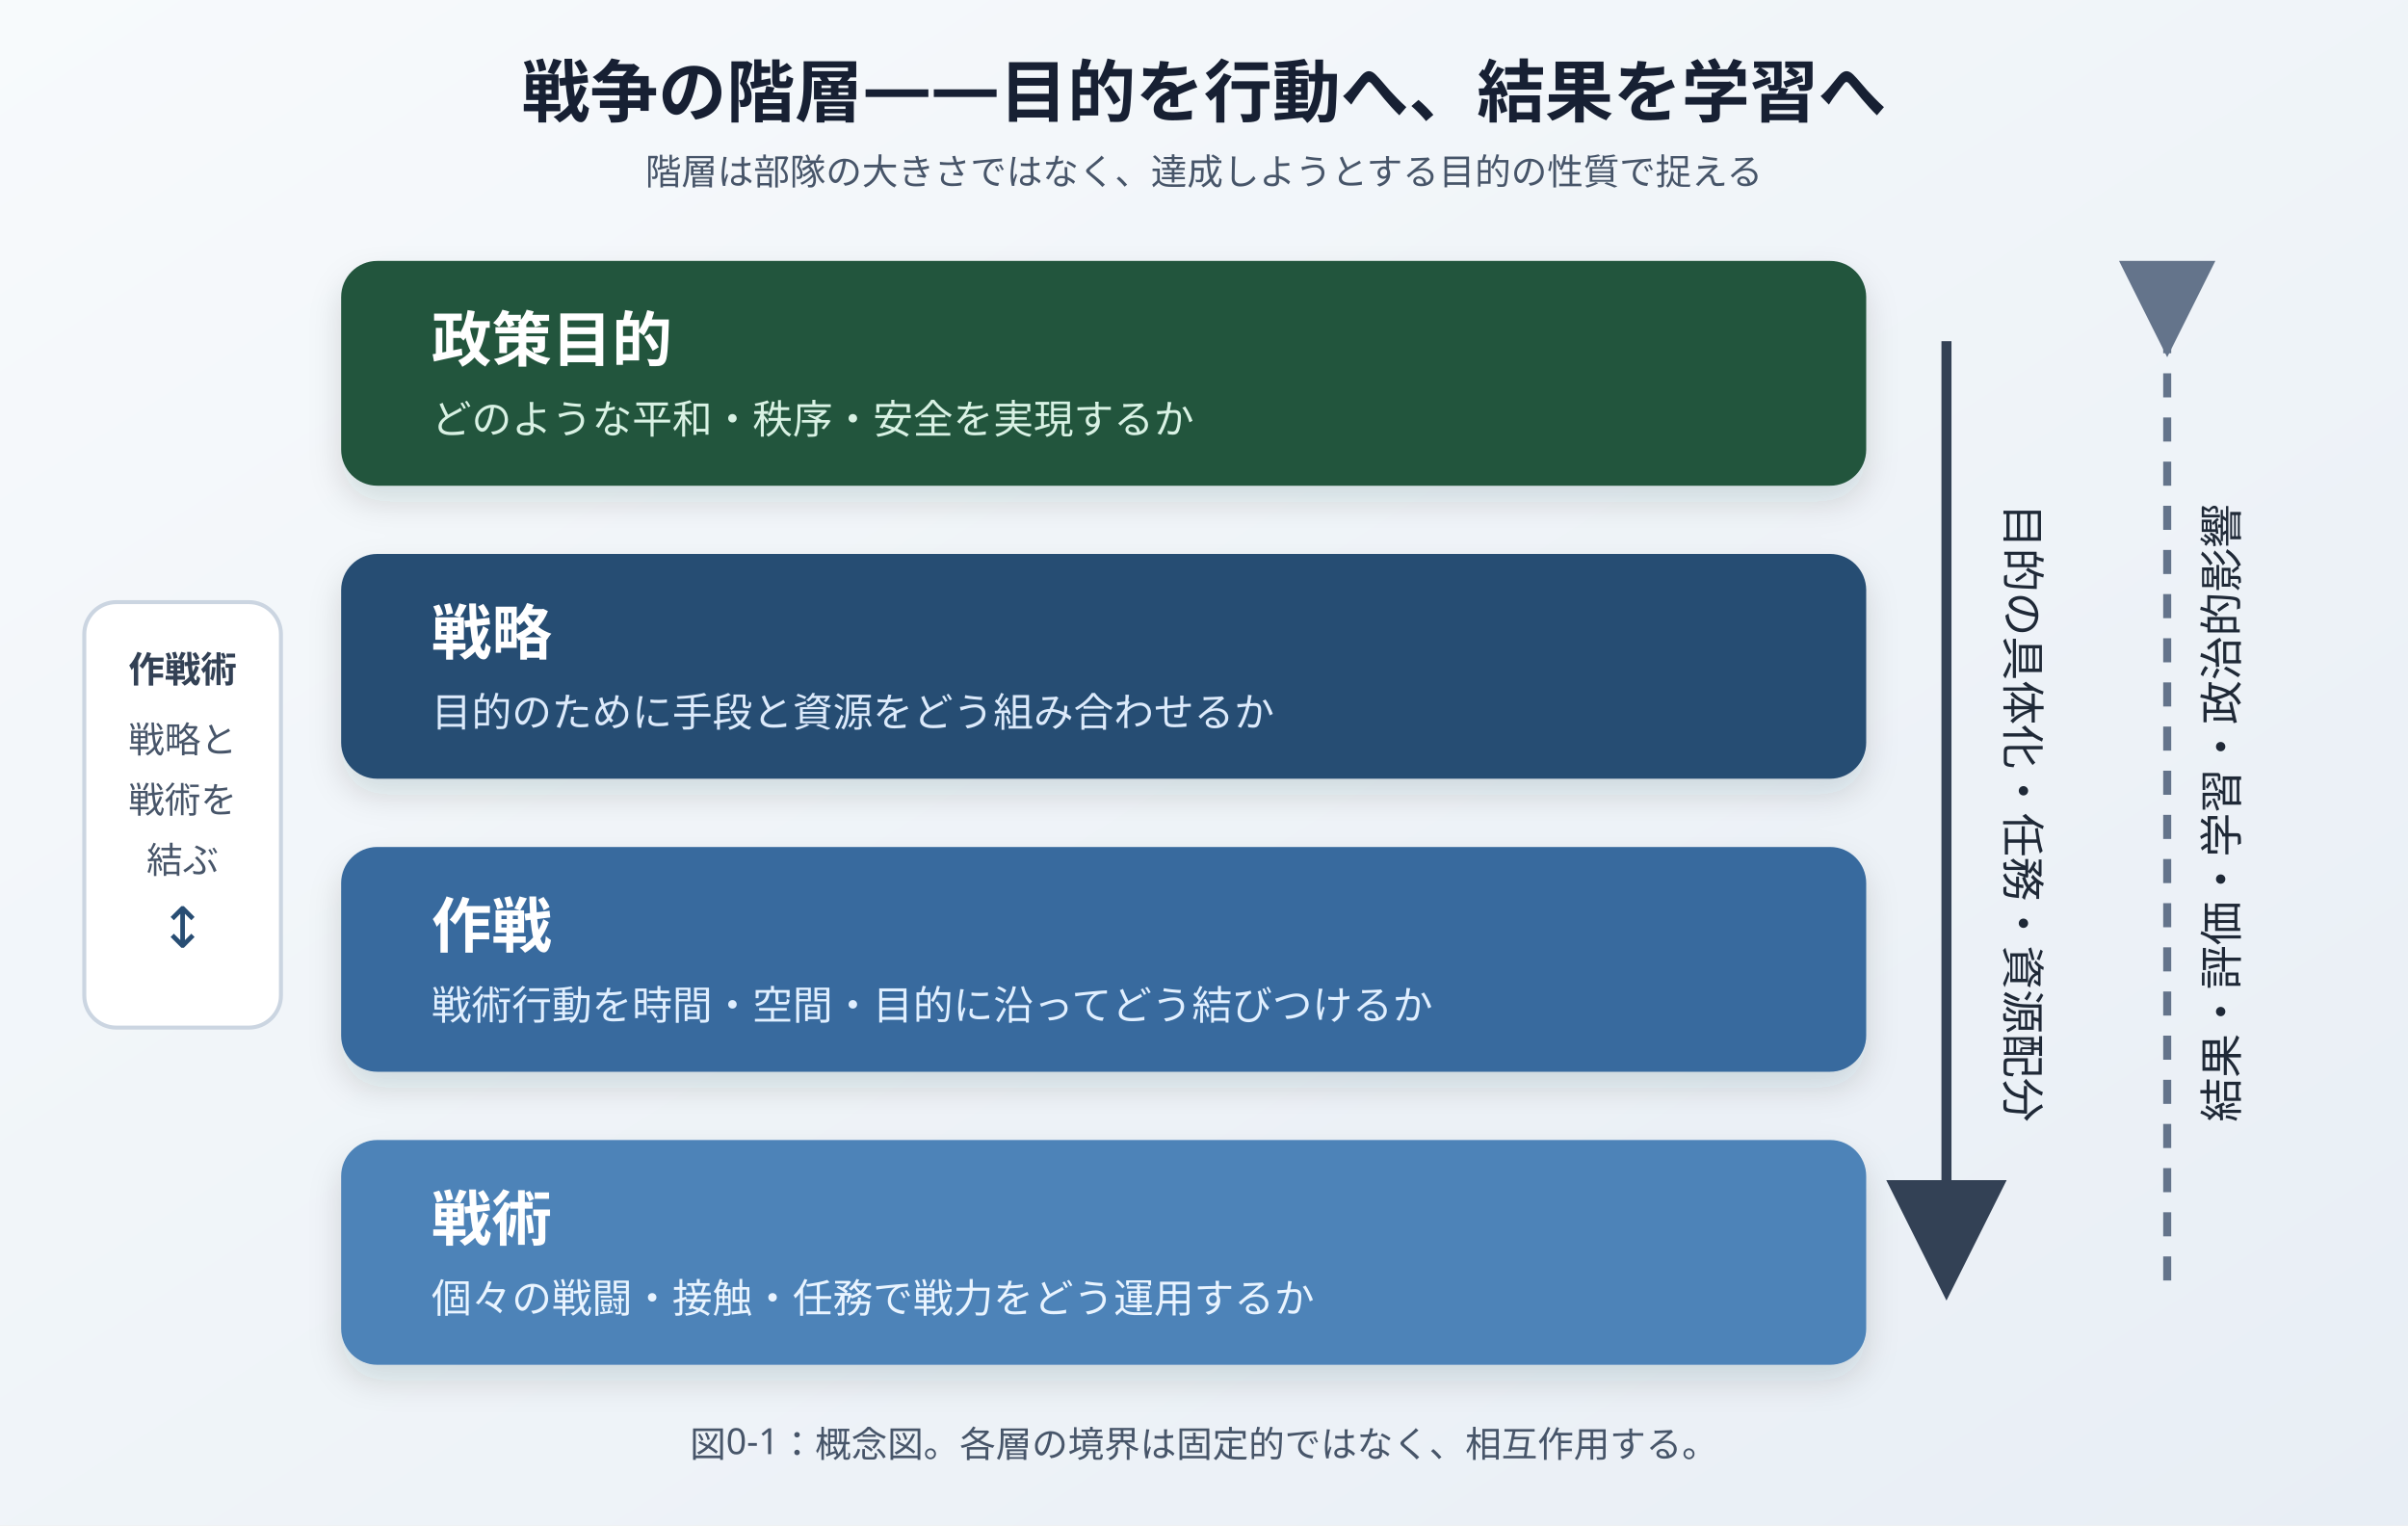
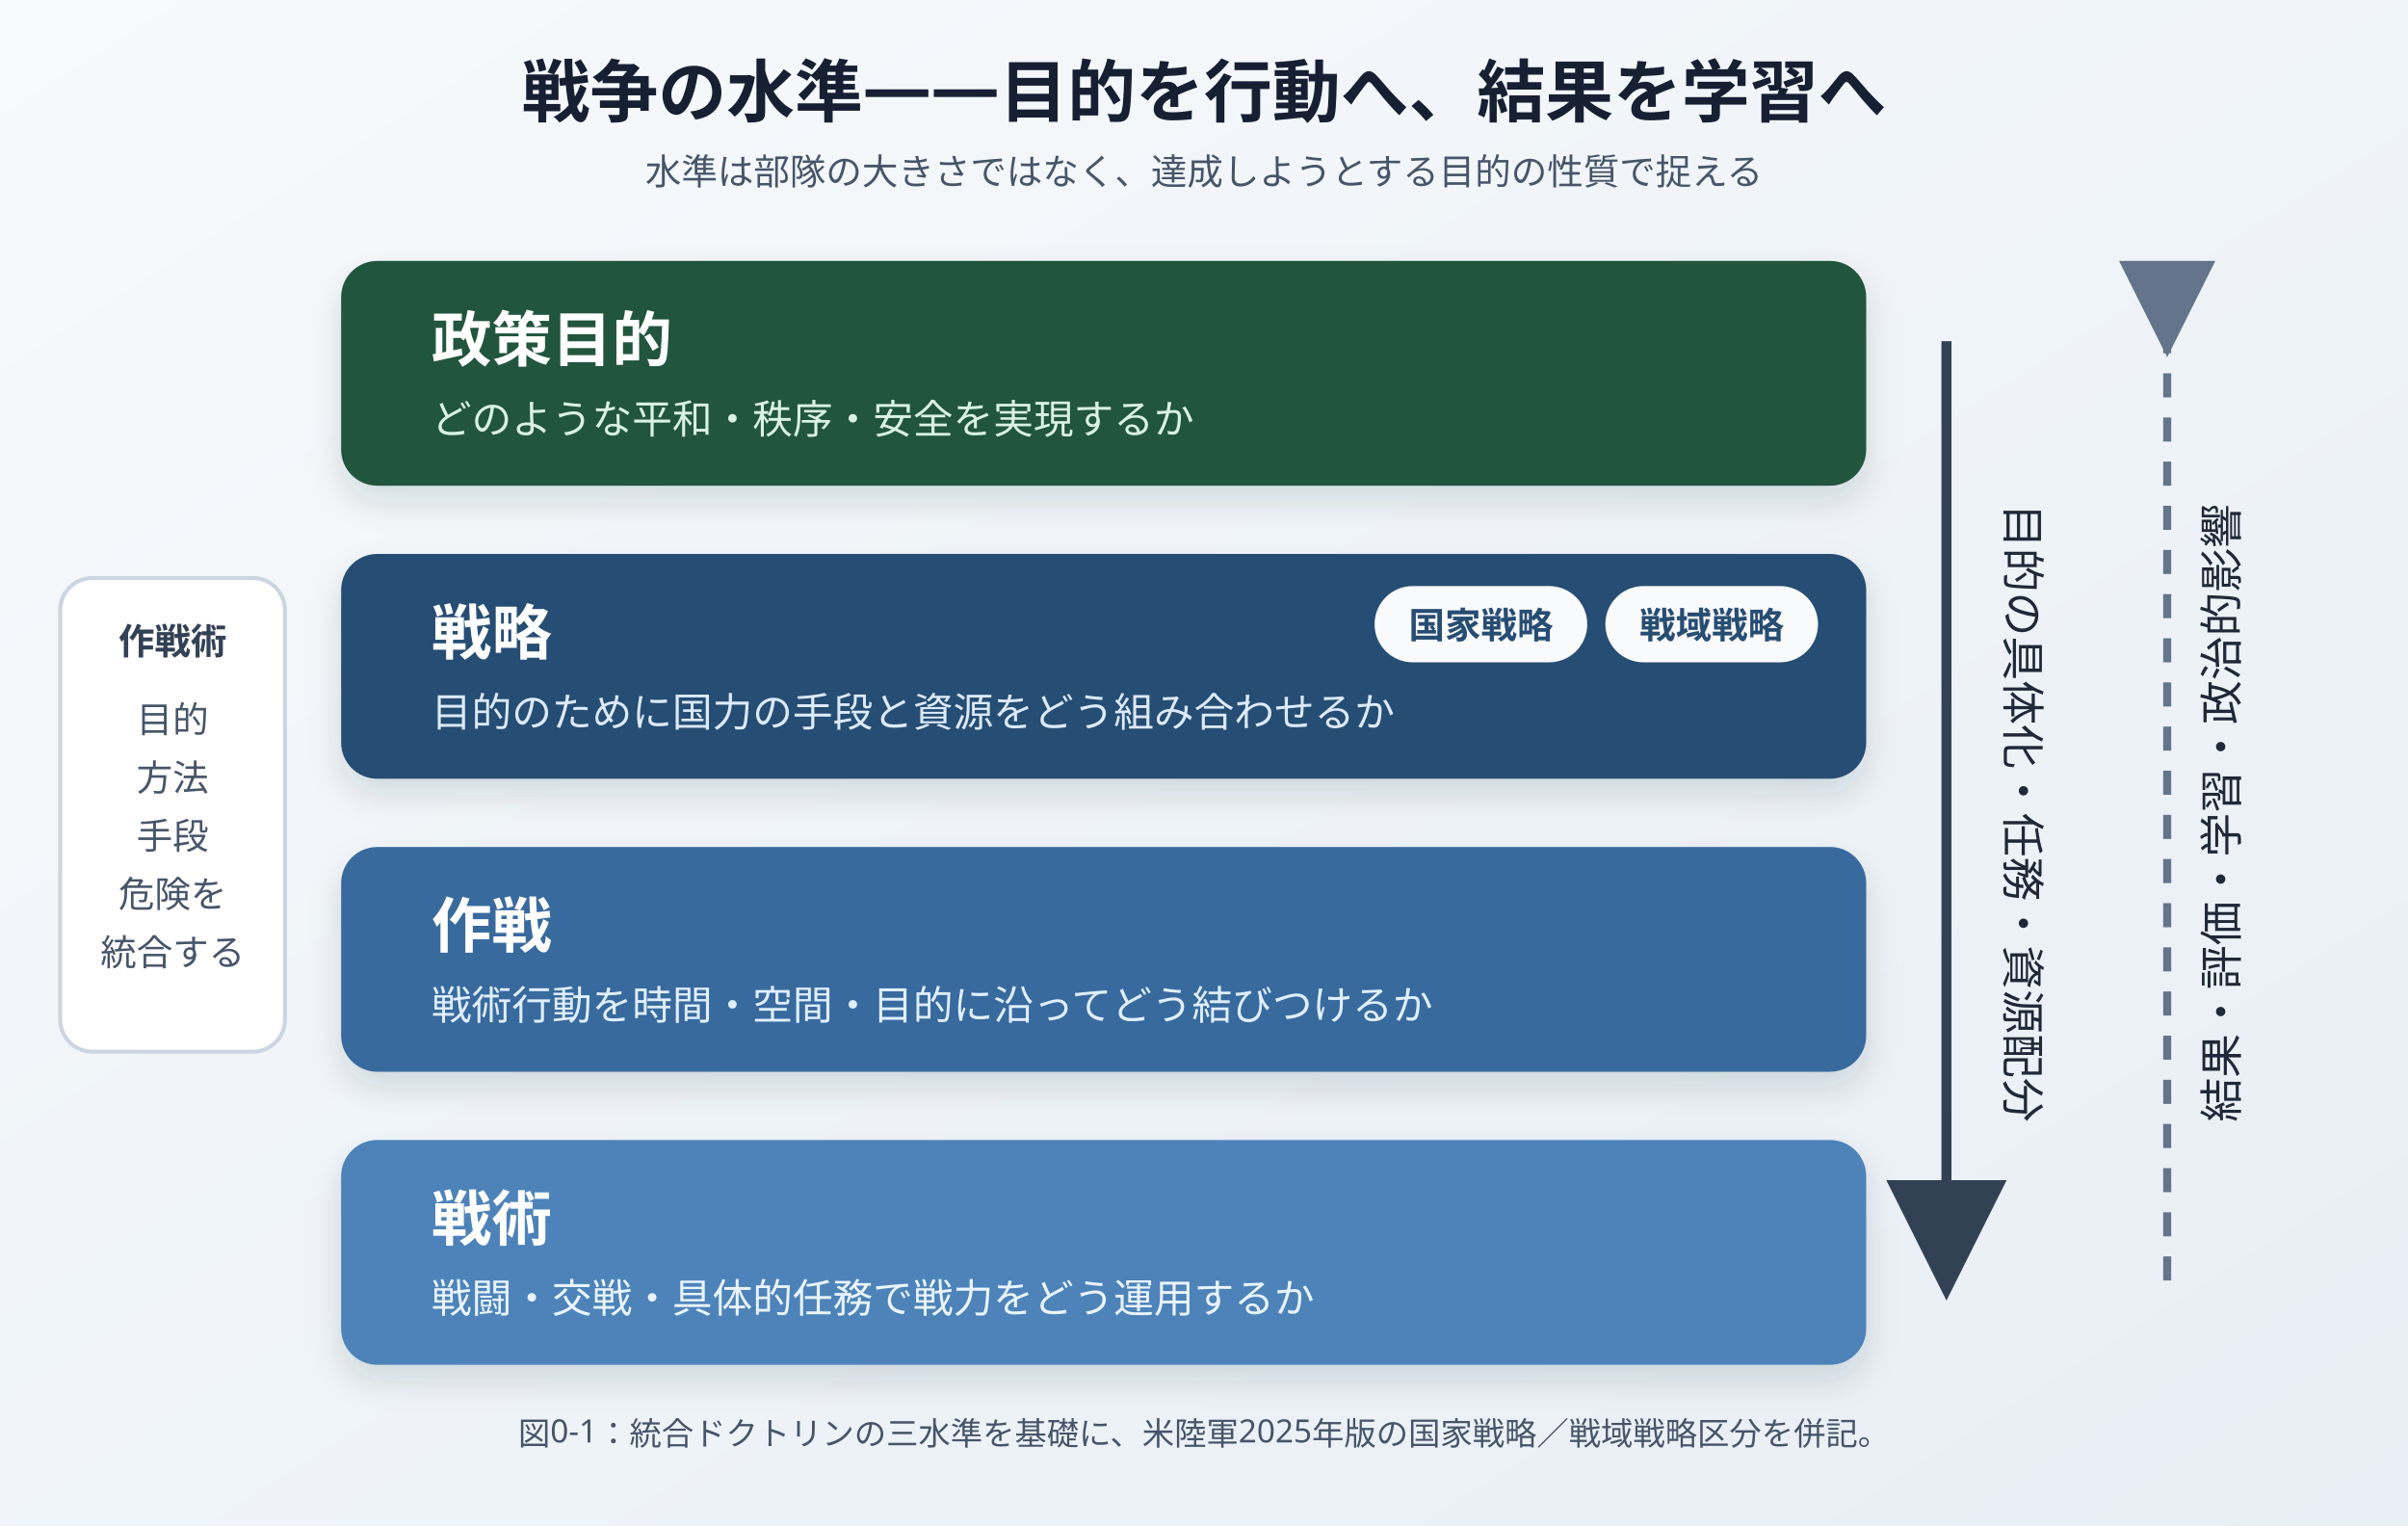
<svg xmlns="http://www.w3.org/2000/svg" width="1200" height="760" viewBox="0 0 1200 760" role="img" aria-labelledby="title desc">
  <defs>
    <linearGradient id="bg" x1="0" y1="0" x2="1" y2="1">
      <stop offset="0" stop-color="#f7fafc" />
      <stop offset="1" stop-color="#e8eef5" />
    </linearGradient>
    <filter id="shadow" x="-10%" y="-10%" width="120%" height="130%">
      <feDropShadow dx="0" dy="8" stdDeviation="8" flood-color="#1f2937" flood-opacity=".14" />
    </filter>
    <marker id="arrowDown" markerWidth="12" markerHeight="12" refX="10" refY="6" orient="auto">
      <path d="M0,0 L12,6 L0,12 z" fill="#334155" />
    </marker>
    <marker id="arrowUp" markerWidth="12" markerHeight="12" refX="2" refY="6" orient="auto">
      <path d="M12,0 L0,6 L12,12 z" fill="#64748b" />
    </marker>
    <style>
      .jp { font-family: "Noto Sans JP", "Yu Gothic", "Hiragino Kaku Gothic ProN", sans-serif; }
      .label { font-size: 30px; font-weight: 700; fill: #fff; }
      .text { font-size: 22px; fill: #1f2937; }
      .small { font-size: 18px; fill: #475569; }
+       .pill { font-size: 18px; font-weight: 700; fill: #284d73; }
    </style>
  </defs>
  <rect width="1200" height="760" fill="url(#bg)" />
-   <text x="600" y="58" text-anchor="middle" class="jp" font-size="34" font-weight="700" fill="#172033">戦争の階層――目的を行動へ、結果を学習へ</text>
-   <text x="600" y="92" text-anchor="middle" class="jp small">階層は部隊の大きさではなく、達成しようとする目的の性質で捉える</text>
+   <text x="600" y="58" text-anchor="middle" class="jp" font-size="34" font-weight="700" fill="#172033">戦争の水準――目的を行動へ、結果を学習へ</text>
+   <text x="600" y="92" text-anchor="middle" class="jp small">水準は部隊の大きさではなく、達成しようとする目的の性質で捉える</text>
  <g filter="url(#shadow)">
    <rect x="170" y="130" width="760" height="112" rx="18" fill="#24543d" />
    <rect x="170" y="276" width="760" height="112" rx="18" fill="#284d73" />
    <rect x="170" y="422" width="760" height="112" rx="18" fill="#376b9e" />
    <rect x="170" y="568" width="760" height="112" rx="18" fill="#4d83b8" />
  </g>
  <text x="215" y="180" class="jp label">政策目的</text>
  <text x="215" y="216" class="jp" font-size="20" fill="#d9f2e4">どのような平和・秩序・安全を実現するか</text>
  <text x="215" y="326" class="jp label">戦略</text>
-   <text x="215" y="362" class="jp" font-size="20" fill="#dceafb">目的のために手段と資源をどう組み合わせるか</text>
+   <text x="215" y="362" class="jp" font-size="20" fill="#dceafb">目的のために国力の手段と資源をどう組み合わせるか</text>
+   <rect x="685" y="292" width="106" height="38" rx="19" fill="#f8fafc" />
+   <rect x="800" y="292" width="106" height="38" rx="19" fill="#f8fafc" />
+   <text x="738" y="318" text-anchor="middle" class="jp pill">国家戦略</text>
+   <text x="853" y="318" text-anchor="middle" class="jp pill">戦域戦略</text>
  <text x="215" y="472" class="jp label">作戦</text>
  <text x="215" y="508" class="jp" font-size="20" fill="#e0efff">戦術行動を時間・空間・目的に沿ってどう結びつけるか</text>
  <text x="215" y="618" class="jp label">戦術</text>
-   <text x="215" y="654" class="jp" font-size="20" fill="#e9f4ff">個々の戦闘・接触・任務で戦力をどう運用するか</text>
+   <text x="215" y="654" class="jp" font-size="20" fill="#e9f4ff">戦闘・交戦・具体的任務で戦力をどう運用するか</text>
  <line x1="970" y1="170" x2="970" y2="638" stroke="#334155" stroke-width="5" marker-end="url(#arrowDown)" />
  <text x="1000" y="405" class="jp text" transform="rotate(90 1000 405)" text-anchor="middle">目的の具体化・任務・資源配分</text>
  <line x1="1080" y1="638" x2="1080" y2="170" stroke="#64748b" stroke-width="4" stroke-dasharray="12 10" marker-end="url(#arrowUp)" />
  <text x="1115" y="405" class="jp text" transform="rotate(-90 1115 405)" text-anchor="middle">結果・評価・学習・政治的影響</text>
-   <rect x="42" y="300" width="98" height="212" rx="16" fill="#fff" stroke="#cbd5e1" stroke-width="2" />
-   <text x="91" y="340" text-anchor="middle" class="jp" font-size="18" font-weight="700" fill="#334155">作戦術</text>
-   <text x="91" y="375" text-anchor="middle" class="jp small">戦略と</text>
-   <text x="91" y="405" text-anchor="middle" class="jp small">戦術を</text>
-   <text x="91" y="435" text-anchor="middle" class="jp small">結ぶ</text>
-   <text x="91" y="472" text-anchor="middle" class="jp" font-size="28" fill="#284d73">↕</text>
-   <text x="600" y="726" text-anchor="middle" class="jp small">図0-1：概念図。各層の境界は固定的ではなく、相互作用する。</text>
+   <rect x="30" y="288" width="112" height="236" rx="16" fill="#fff" stroke="#cbd5e1" stroke-width="2" />
+   <text x="86" y="326" text-anchor="middle" class="jp" font-size="18" font-weight="700" fill="#334155">作戦術</text>
+   <text x="86" y="365" text-anchor="middle" class="jp small">目的</text>
+   <text x="86" y="394" text-anchor="middle" class="jp small">方法</text>
+   <text x="86" y="423" text-anchor="middle" class="jp small">手段</text>
+   <text x="86" y="452" text-anchor="middle" class="jp small">危険を</text>
+   <text x="86" y="481" text-anchor="middle" class="jp small">統合する</text>
+   <text x="600" y="720" text-anchor="middle" class="jp" font-size="16" fill="#475569">図0-1：統合ドクトリンの三水準を基礎に、米陸軍2025年版の国家戦略／戦域戦略区分を併記。</text>
</svg>
